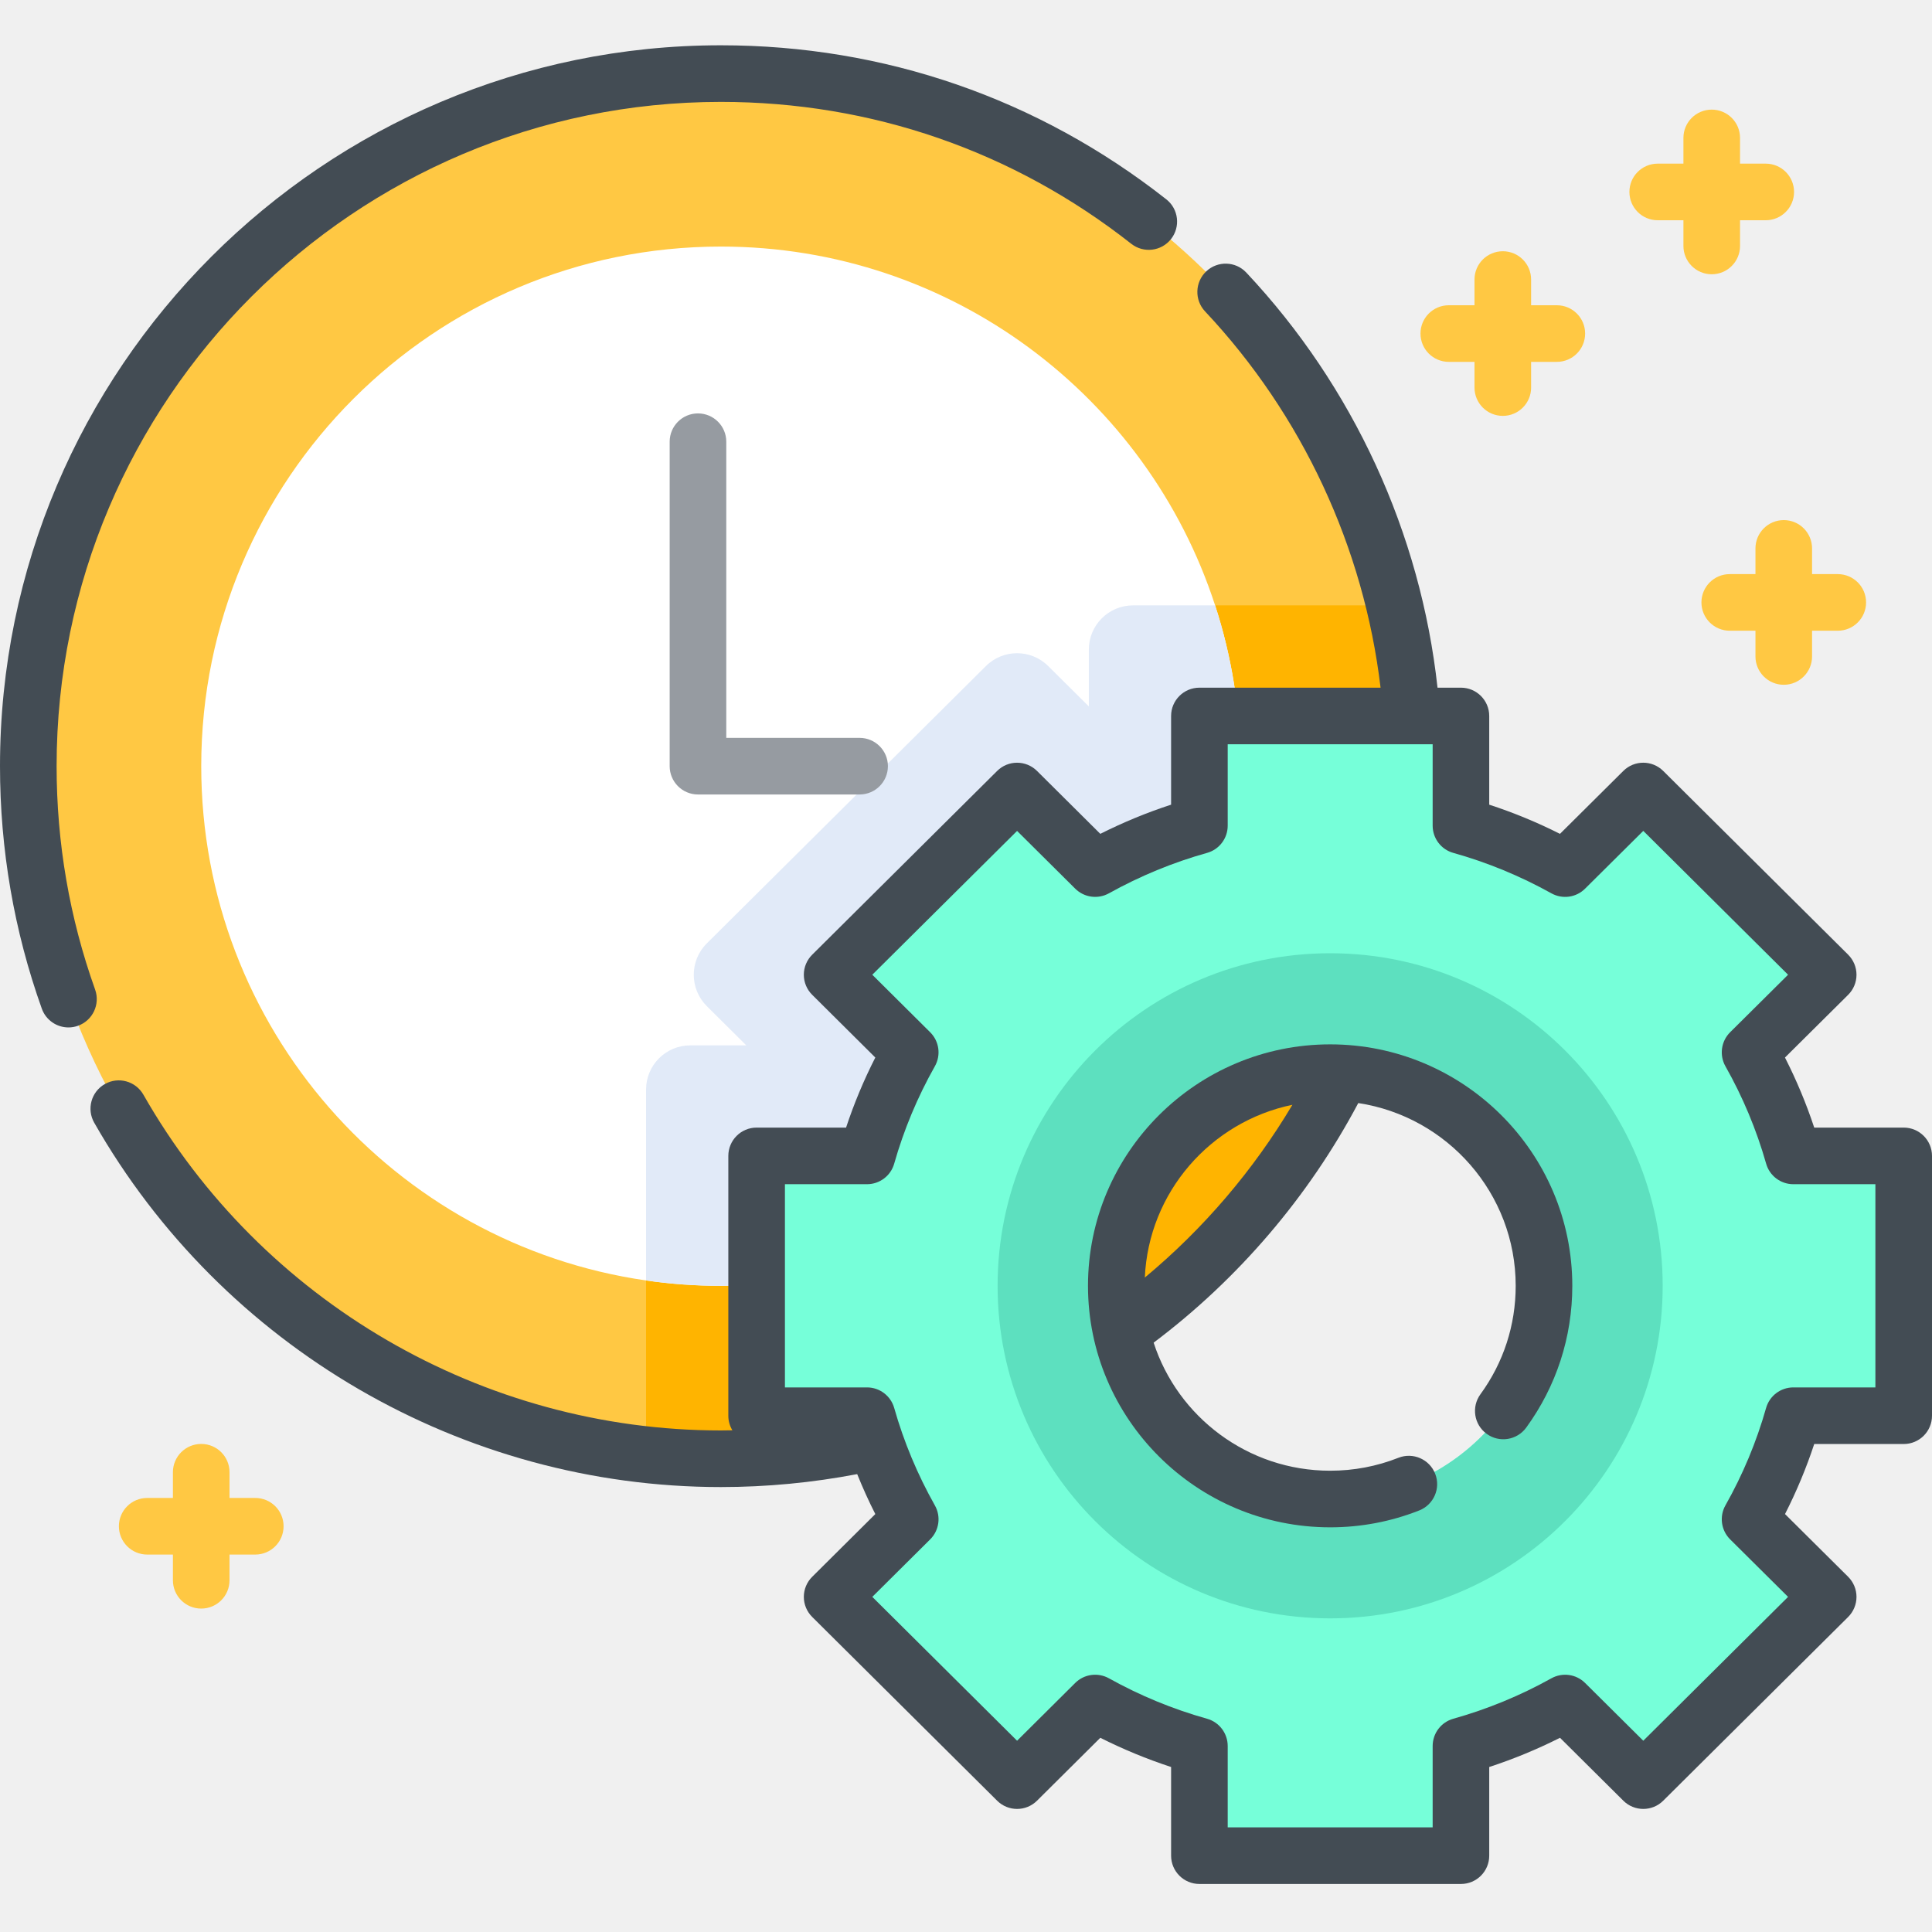
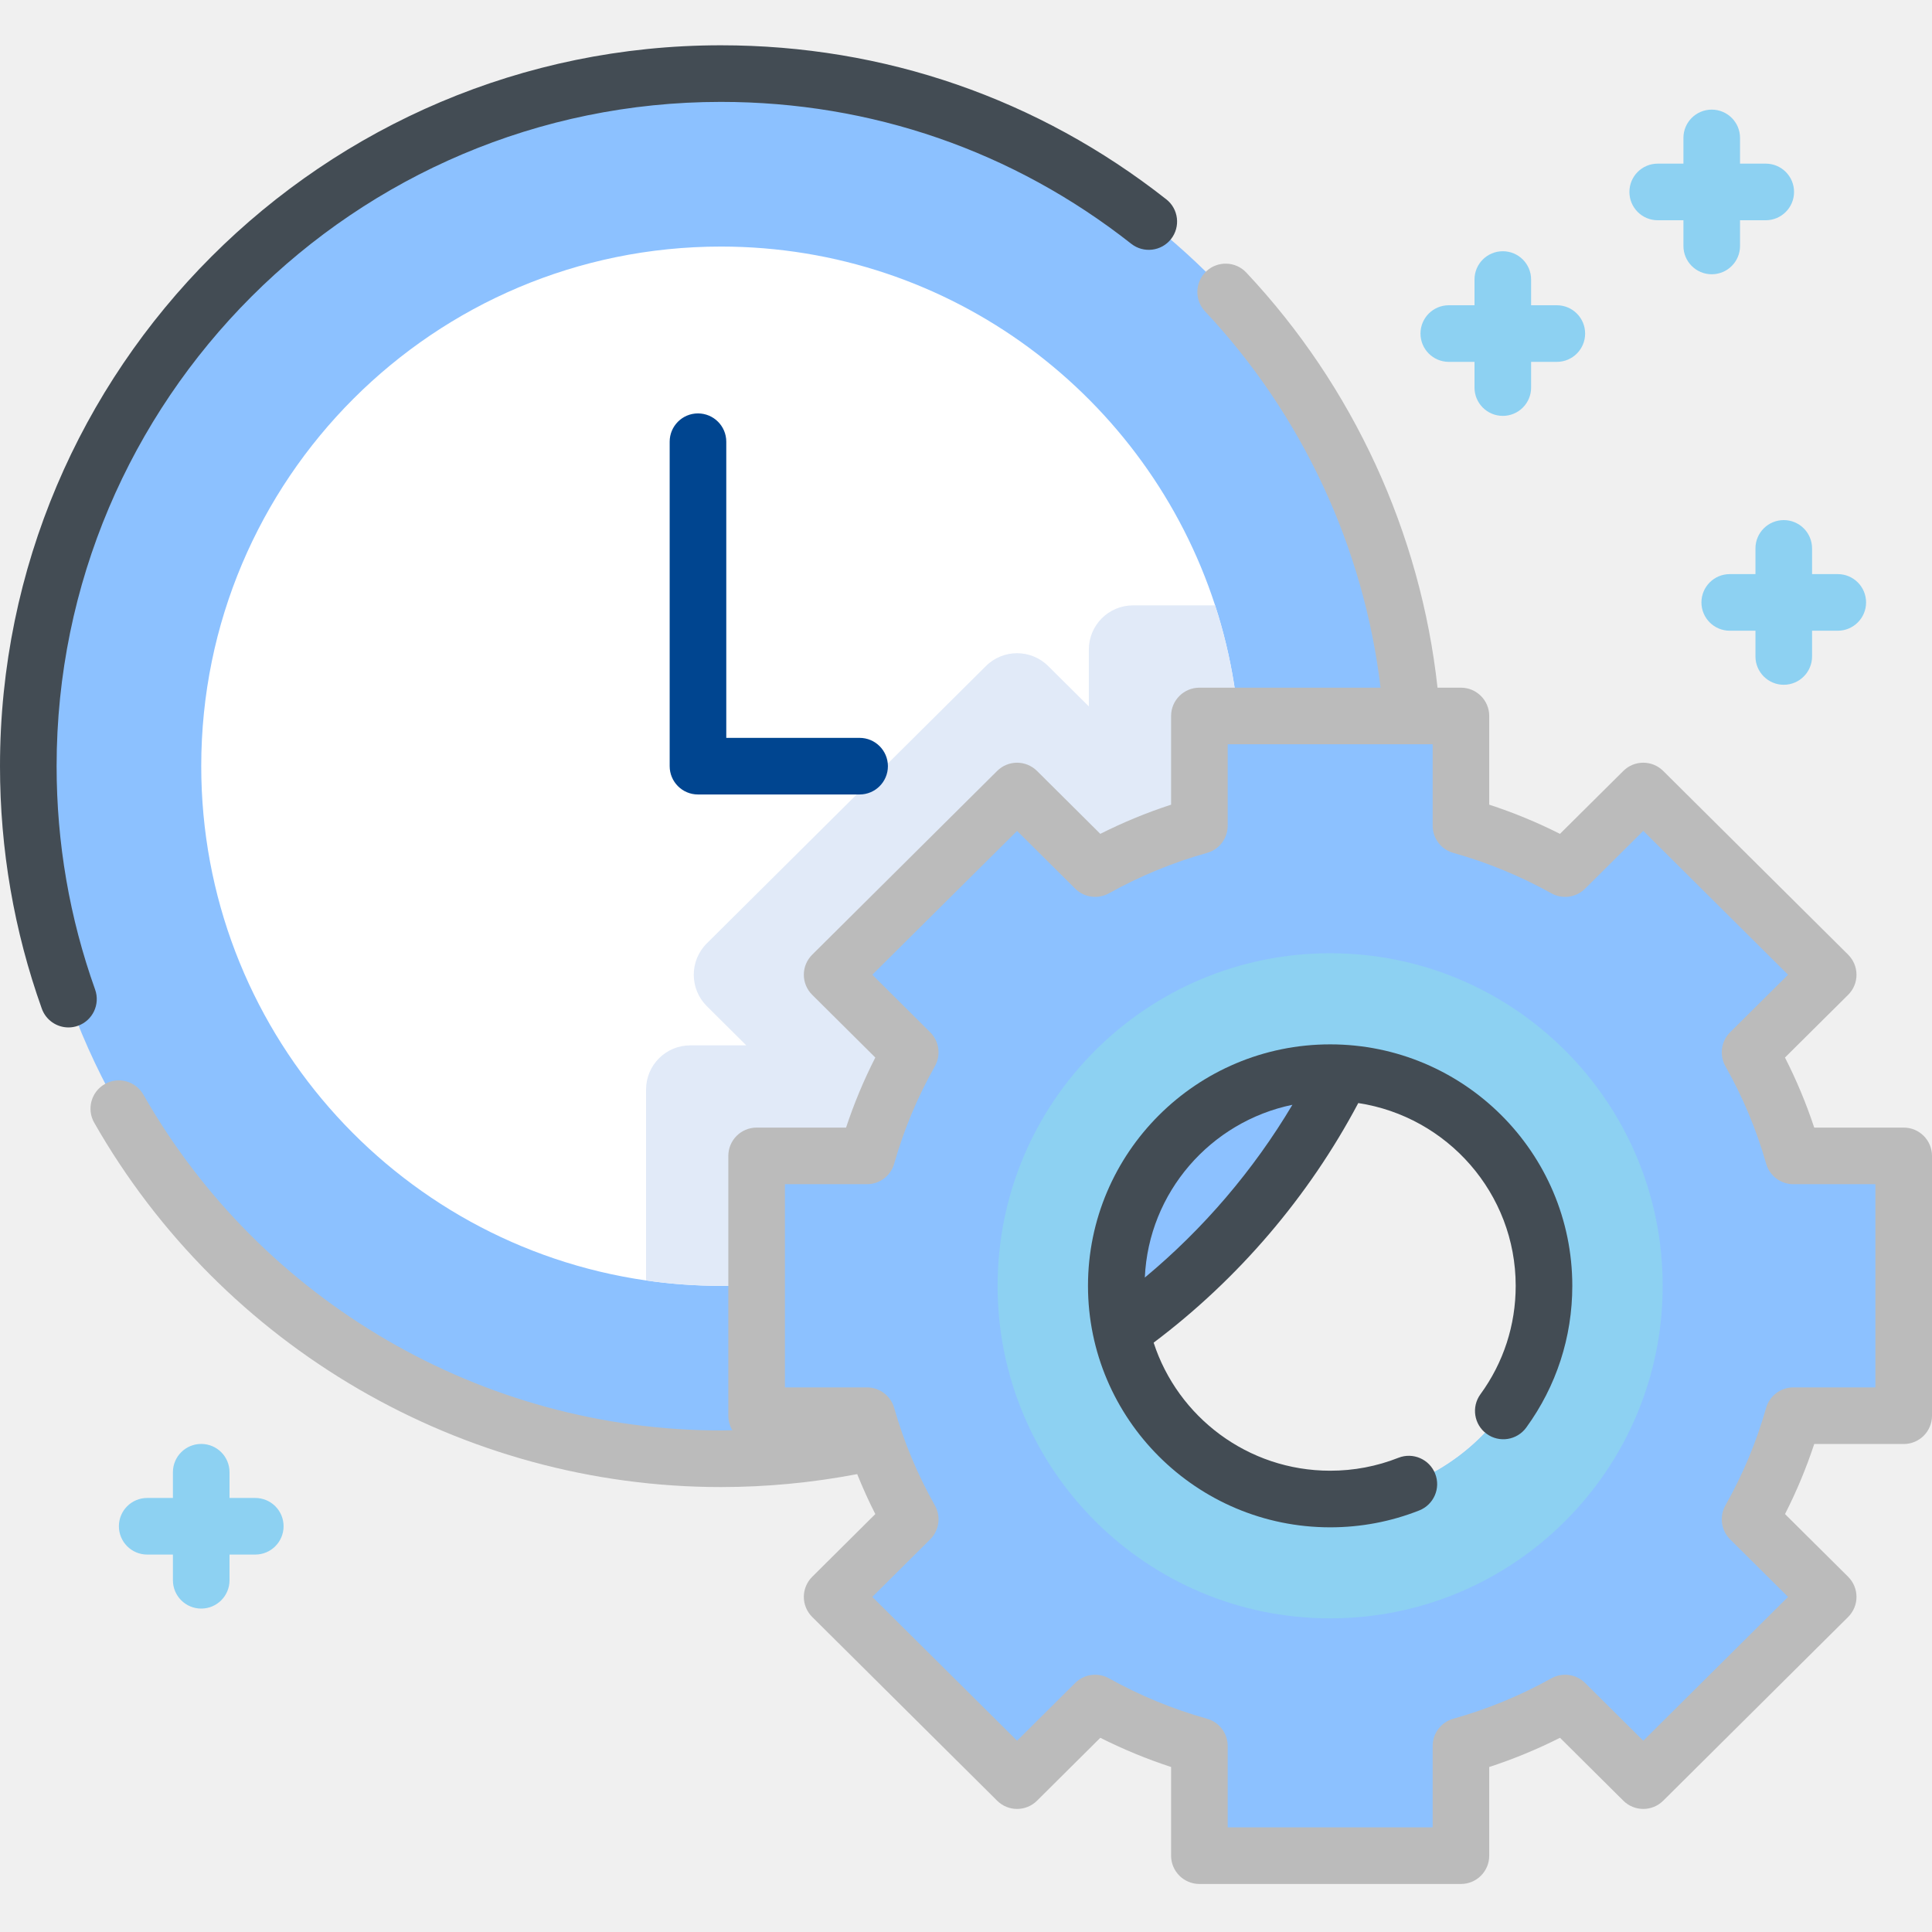
<svg xmlns="http://www.w3.org/2000/svg" width="50" height="50" viewBox="0 0 50 50" fill="none">
  <g clip-path="url(#clip0_276_19749)">
-     <path d="M36.58 19.828C36.58 29.728 28.555 37.752 18.657 37.752C18.002 37.752 17.356 37.717 16.72 37.648C7.732 36.683 0.733 29.073 0.733 19.828C0.733 9.929 8.758 1.904 18.657 1.904C27.123 1.904 34.219 7.775 36.093 15.667C36.412 17.003 36.58 18.396 36.58 19.828Z" fill="#FFC843" />
-     <path d="M36.094 15.667H28.179V18.282L26.322 16.436L17.475 25.227L19.314 27.054H16.72V37.648C17.356 37.717 18.002 37.753 18.657 37.753C28.555 37.753 36.58 29.728 36.58 19.828C36.58 18.396 36.412 17.003 36.094 15.667Z" fill="#FFB400" />
+     <path d="M36.58 19.828C36.58 29.728 28.555 37.752 18.657 37.752C18.002 37.752 17.356 37.717 16.72 37.648C7.732 36.683 0.733 29.073 0.733 19.828C0.733 9.929 8.758 1.904 18.657 1.904C27.123 1.904 34.219 7.775 36.093 15.667C36.412 17.003 36.58 18.396 36.58 19.828Z" fill="#8cc1ff" />
+     <path d="M36.094 15.667H28.179V18.282L26.322 16.436L17.475 25.227L19.314 27.054H16.72V37.648C17.356 37.717 18.002 37.753 18.657 37.753C28.555 37.753 36.58 29.728 36.58 19.828C36.58 18.396 36.412 17.003 36.094 15.667Z" fill="#8cc1ff" />
    <path d="M32.104 19.828C32.104 27.255 26.084 33.277 18.657 33.277C17.998 33.277 17.352 33.23 16.72 33.138C10.209 32.2 5.208 26.597 5.208 19.828C5.208 12.401 11.229 6.381 18.657 6.381C24.631 6.381 29.695 10.276 31.447 15.667C31.874 16.977 32.104 18.375 32.104 19.828Z" fill="white" />
    <path d="M31.447 15.667H29.323C28.691 15.667 28.179 16.179 28.179 16.812V18.282L27.128 17.238C26.682 16.794 25.961 16.794 25.515 17.238L18.292 24.415C17.842 24.862 17.842 25.591 18.292 26.039L19.314 27.054H17.864C17.232 27.054 16.72 27.566 16.72 28.198V33.138C17.351 33.23 17.998 33.277 18.656 33.277C26.084 33.277 32.104 27.255 32.104 19.828C32.104 18.375 31.874 16.977 31.447 15.667Z" fill="#E1EAF8" />
-     <path d="M49.268 36.639V29.915H46.411C46.143 28.971 45.766 28.072 45.292 27.235L47.314 25.227L42.528 20.471L40.506 22.479C39.663 22.009 38.759 21.634 37.809 21.368V18.529H31.041V21.368C30.089 21.634 29.187 22.009 28.342 22.479L26.322 20.471L21.536 25.227L23.557 27.235C23.084 28.072 22.706 28.971 22.437 29.915H19.581V36.639H22.437C22.706 37.583 23.084 38.481 23.557 39.319L21.536 41.327L26.322 46.082L28.342 44.074C29.187 44.545 30.089 44.919 31.041 45.187V48.025H37.809V45.187C38.759 44.919 39.663 44.545 40.506 44.074L42.528 46.082L47.314 41.327L45.292 39.319C45.766 38.481 46.143 37.583 46.411 36.639H49.268ZM34.425 38.794C31.368 38.794 28.89 36.324 28.89 33.277C28.89 30.23 31.368 27.76 34.425 27.76C37.482 27.76 39.959 30.23 39.959 33.277C39.959 36.324 37.482 38.794 34.425 38.794Z" fill="#76FFD9" />
-     <path d="M34.425 24.67C29.671 24.67 25.818 28.523 25.818 33.277C25.818 38.029 29.671 41.883 34.425 41.883C39.177 41.883 43.03 38.029 43.03 33.277C43.03 28.523 39.177 24.67 34.425 24.67ZM34.425 38.794C31.367 38.794 28.89 36.324 28.89 33.277C28.89 30.23 31.367 27.76 34.425 27.76C37.482 27.76 39.959 30.23 39.959 33.277C39.959 36.324 37.482 38.794 34.425 38.794Z" fill="#5DE0BF" />
+     <path d="M49.268 36.639V29.915H46.411C46.143 28.971 45.766 28.072 45.292 27.235L47.314 25.227L42.528 20.471L40.506 22.479C39.663 22.009 38.759 21.634 37.809 21.368V18.529H31.041V21.368C30.089 21.634 29.187 22.009 28.342 22.479L26.322 20.471L21.536 25.227L23.557 27.235C23.084 28.072 22.706 28.971 22.437 29.915H19.581V36.639H22.437C22.706 37.583 23.084 38.481 23.557 39.319L21.536 41.327L26.322 46.082L28.342 44.074C29.187 44.545 30.089 44.919 31.041 45.187V48.025H37.809V45.187C38.759 44.919 39.663 44.545 40.506 44.074L42.528 46.082L47.314 41.327L45.292 39.319C45.766 38.481 46.143 37.583 46.411 36.639H49.268ZM34.425 38.794C31.368 38.794 28.89 36.324 28.89 33.277C28.89 30.23 31.368 27.76 34.425 27.76C37.482 27.76 39.959 30.23 39.959 33.277C39.959 36.324 37.482 38.794 34.425 38.794Z" fill="#8cc1ff" />
+     <path d="M34.425 24.67C29.671 24.67 25.818 28.523 25.818 33.277C25.818 38.029 29.671 41.883 34.425 41.883C39.177 41.883 43.03 38.029 43.03 33.277C43.03 28.523 39.177 24.67 34.425 24.67ZM34.425 38.794C31.367 38.794 28.89 36.324 28.89 33.277C28.89 30.23 31.367 27.76 34.425 27.76C37.482 27.76 39.959 30.23 39.959 33.277C39.959 36.324 37.482 38.794 34.425 38.794Z" fill="#8dd1f2" />
    <path d="M2.462 25.611C1.8 23.759 1.465 21.814 1.465 19.828C1.465 10.349 9.177 2.637 18.656 2.637C22.551 2.637 26.224 3.907 29.278 6.31C29.596 6.559 30.056 6.504 30.306 6.187C30.556 5.869 30.502 5.408 30.183 5.158C26.869 2.551 22.883 1.172 18.656 1.172C8.369 1.172 0 9.541 0 19.828C0 21.982 0.364 24.094 1.082 26.104C1.189 26.403 1.471 26.59 1.772 26.59C1.854 26.59 1.937 26.576 2.018 26.547C2.399 26.411 2.597 25.992 2.462 25.611Z" fill="#434C54" />
-     <path d="M22.979 19.828C22.979 19.424 22.651 19.096 22.246 19.096H18.796V11.431C18.796 11.027 18.468 10.699 18.063 10.699C17.659 10.699 17.331 11.027 17.331 11.431V19.828C17.331 20.233 17.659 20.561 18.063 20.561H22.246C22.651 20.561 22.979 20.233 22.979 19.828Z" fill="#969BA1" />
-     <path d="M49.268 29.182H46.952C46.746 28.56 46.493 27.954 46.195 27.369L47.83 25.746C47.968 25.609 48.046 25.422 48.046 25.227C48.046 25.031 47.968 24.845 47.83 24.707L43.044 19.952C42.758 19.668 42.297 19.668 42.012 19.951L40.372 21.58C39.781 21.282 39.168 21.029 38.541 20.825V18.529C38.541 18.125 38.213 17.797 37.809 17.797H37.203C36.765 13.794 35.024 10.002 32.254 7.054C31.977 6.759 31.513 6.745 31.218 7.022C30.924 7.299 30.909 7.763 31.186 8.058C33.702 10.735 35.298 14.168 35.729 17.797H31.041C30.636 17.797 30.308 18.125 30.308 18.529V20.825C29.681 21.029 29.068 21.282 28.476 21.58L26.838 19.952C26.552 19.668 26.091 19.668 25.806 19.952L21.02 24.707C20.881 24.845 20.803 25.031 20.803 25.226C20.803 25.422 20.881 25.609 21.02 25.746L22.653 27.369C22.355 27.953 22.102 28.56 21.896 29.182H19.581C19.177 29.182 18.849 29.51 18.849 29.915V36.639C18.849 36.777 18.887 36.905 18.954 37.016C18.855 37.017 18.756 37.02 18.657 37.02C12.494 37.02 6.767 33.69 3.711 28.33C3.51 27.978 3.063 27.856 2.712 28.056C2.36 28.256 2.238 28.704 2.438 29.055C5.754 34.871 11.969 38.485 18.657 38.485C19.843 38.485 21.027 38.371 22.184 38.15C22.326 38.501 22.481 38.847 22.653 39.184L21.02 40.807C20.881 40.945 20.803 41.132 20.803 41.327C20.803 41.522 20.881 41.709 21.02 41.847L25.806 46.602C26.091 46.886 26.553 46.886 26.838 46.602L28.476 44.974C29.067 45.271 29.679 45.524 30.308 45.73V48.025C30.308 48.429 30.636 48.757 31.041 48.757H37.809C38.214 48.757 38.541 48.429 38.541 48.025V45.73C39.17 45.524 39.783 45.271 40.373 44.974L42.012 46.602C42.297 46.886 42.759 46.886 43.044 46.602L47.83 41.847C47.968 41.709 48.046 41.522 48.046 41.327C48.046 41.132 47.968 40.945 47.83 40.807L46.196 39.184C46.494 38.599 46.747 37.993 46.952 37.371H49.268C49.672 37.371 50 37.044 50 36.639V29.915C50 29.51 49.672 29.182 49.268 29.182ZM48.535 35.906H46.411C46.084 35.906 45.795 36.124 45.706 36.439C45.458 37.315 45.104 38.163 44.654 38.959C44.492 39.246 44.542 39.606 44.776 39.839L46.275 41.327L42.528 45.05L41.022 43.555C40.791 43.325 40.434 43.276 40.149 43.435C39.349 43.881 38.495 44.233 37.611 44.481C37.295 44.57 37.077 44.858 37.077 45.187V47.292H31.773V45.187C31.773 44.859 31.555 44.57 31.239 44.481C30.354 44.233 29.5 43.881 28.7 43.435C28.414 43.276 28.058 43.324 27.826 43.555L26.322 45.05L22.575 41.327L24.073 39.839C24.307 39.606 24.357 39.246 24.194 38.959C23.745 38.162 23.391 37.315 23.142 36.439C23.053 36.124 22.765 35.906 22.438 35.906H20.314V30.647H22.438C22.765 30.647 23.053 30.43 23.142 30.114C23.391 29.238 23.745 28.39 24.194 27.595C24.357 27.308 24.307 26.947 24.073 26.715L22.575 25.226L26.322 21.504L27.826 22.998C28.058 23.229 28.414 23.277 28.699 23.119C29.504 22.671 30.358 22.319 31.238 22.073C31.555 21.985 31.773 21.696 31.773 21.368V19.261H37.077V21.368C37.077 21.696 37.295 21.985 37.612 22.073C38.491 22.319 39.345 22.671 40.15 23.119C40.435 23.278 40.791 23.229 41.022 22.998L42.528 21.503L46.275 25.226L44.776 26.714C44.542 26.947 44.492 27.307 44.654 27.595C45.104 28.39 45.458 29.238 45.707 30.114C45.796 30.43 46.084 30.647 46.411 30.647H48.535V35.906Z" fill="#434C54" />
+     <path d="M22.979 19.828C22.979 19.424 22.651 19.096 22.246 19.096H18.796V11.431C18.796 11.027 18.468 10.699 18.063 10.699C17.659 10.699 17.331 11.027 17.331 11.431V19.828C17.331 20.233 17.659 20.561 18.063 20.561H22.246C22.651 20.561 22.979 20.233 22.979 19.828Z" fill="#004590" />
+     <path d="M49.268 29.182H46.952C46.746 28.56 46.493 27.954 46.195 27.369L47.83 25.746C47.968 25.609 48.046 25.422 48.046 25.227C48.046 25.031 47.968 24.845 47.83 24.707L43.044 19.952C42.758 19.668 42.297 19.668 42.012 19.951L40.372 21.58C39.781 21.282 39.168 21.029 38.541 20.825V18.529C38.541 18.125 38.213 17.797 37.809 17.797H37.203C36.765 13.794 35.024 10.002 32.254 7.054C31.977 6.759 31.513 6.745 31.218 7.022C30.924 7.299 30.909 7.763 31.186 8.058C33.702 10.735 35.298 14.168 35.729 17.797H31.041C30.636 17.797 30.308 18.125 30.308 18.529V20.825C29.681 21.029 29.068 21.282 28.476 21.58L26.838 19.952C26.552 19.668 26.091 19.668 25.806 19.952L21.02 24.707C20.881 24.845 20.803 25.031 20.803 25.226C20.803 25.422 20.881 25.609 21.02 25.746L22.653 27.369C22.355 27.953 22.102 28.56 21.896 29.182H19.581C19.177 29.182 18.849 29.51 18.849 29.915V36.639C18.849 36.777 18.887 36.905 18.954 37.016C18.855 37.017 18.756 37.02 18.657 37.02C12.494 37.02 6.767 33.69 3.711 28.33C3.51 27.978 3.063 27.856 2.712 28.056C2.36 28.256 2.238 28.704 2.438 29.055C5.754 34.871 11.969 38.485 18.657 38.485C19.843 38.485 21.027 38.371 22.184 38.15C22.326 38.501 22.481 38.847 22.653 39.184L21.02 40.807C20.881 40.945 20.803 41.132 20.803 41.327C20.803 41.522 20.881 41.709 21.02 41.847L25.806 46.602C26.091 46.886 26.553 46.886 26.838 46.602L28.476 44.974C29.067 45.271 29.679 45.524 30.308 45.73V48.025C30.308 48.429 30.636 48.757 31.041 48.757H37.809C38.214 48.757 38.541 48.429 38.541 48.025V45.73C39.17 45.524 39.783 45.271 40.373 44.974L42.012 46.602C42.297 46.886 42.759 46.886 43.044 46.602L47.83 41.847C47.968 41.709 48.046 41.522 48.046 41.327C48.046 41.132 47.968 40.945 47.83 40.807L46.196 39.184C46.494 38.599 46.747 37.993 46.952 37.371H49.268C49.672 37.371 50 37.044 50 36.639V29.915C50 29.51 49.672 29.182 49.268 29.182ZM48.535 35.906H46.411C46.084 35.906 45.795 36.124 45.706 36.439C45.458 37.315 45.104 38.163 44.654 38.959C44.492 39.246 44.542 39.606 44.776 39.839L46.275 41.327L42.528 45.05L41.022 43.555C40.791 43.325 40.434 43.276 40.149 43.435C39.349 43.881 38.495 44.233 37.611 44.481C37.295 44.57 37.077 44.858 37.077 45.187V47.292H31.773V45.187C31.773 44.859 31.555 44.57 31.239 44.481C30.354 44.233 29.5 43.881 28.7 43.435C28.414 43.276 28.058 43.324 27.826 43.555L26.322 45.05L22.575 41.327L24.073 39.839C24.307 39.606 24.357 39.246 24.194 38.959C23.745 38.162 23.391 37.315 23.142 36.439C23.053 36.124 22.765 35.906 22.438 35.906H20.314V30.647H22.438C22.765 30.647 23.053 30.43 23.142 30.114C23.391 29.238 23.745 28.39 24.194 27.595C24.357 27.308 24.307 26.947 24.073 26.715L22.575 25.226L26.322 21.504L27.826 22.998C28.058 23.229 28.414 23.277 28.699 23.119C29.504 22.671 30.358 22.319 31.238 22.073C31.555 21.985 31.773 21.696 31.773 21.368V19.261H37.077V21.368C37.077 21.696 37.295 21.985 37.612 22.073C38.491 22.319 39.345 22.671 40.15 23.119C40.435 23.278 40.791 23.229 41.022 22.998L42.528 21.503L46.275 25.226L44.776 26.714C44.542 26.947 44.492 27.307 44.654 27.595C45.104 28.39 45.458 29.238 45.707 30.114C45.796 30.43 46.084 30.647 46.411 30.647H48.535V35.906Z" fill="#bbb" />
    <path d="M34.425 27.028C30.969 27.028 28.157 29.831 28.157 33.277C28.157 36.723 30.969 39.527 34.425 39.527C35.22 39.527 35.996 39.38 36.73 39.09C37.106 38.941 37.291 38.516 37.142 38.14C36.994 37.764 36.568 37.579 36.192 37.727C35.63 37.949 35.036 38.062 34.425 38.062C32.292 38.062 30.48 36.669 29.856 34.748C32.049 33.099 33.87 30.966 35.152 28.547C37.456 28.898 39.226 30.885 39.226 33.277C39.226 34.294 38.911 35.264 38.313 36.084C38.075 36.411 38.147 36.869 38.474 37.107C38.801 37.346 39.259 37.273 39.498 36.947C40.278 35.875 40.691 34.606 40.691 33.277C40.691 29.831 37.88 27.028 34.425 27.028ZM29.628 33.063C29.726 30.854 31.334 29.029 33.447 28.592C32.441 30.284 31.144 31.803 29.628 33.063Z" fill="#434C54" />
-     <path d="M45.431 14.193V14.858H44.765C44.361 14.858 44.033 15.186 44.033 15.591C44.033 15.995 44.361 16.323 44.765 16.323H45.431V16.989C45.431 17.393 45.759 17.722 46.164 17.722C46.568 17.722 46.896 17.393 46.896 16.989V16.323H47.562C47.966 16.323 48.294 15.995 48.294 15.591C48.294 15.186 47.966 14.858 47.562 14.858H46.896V14.193C46.896 13.788 46.568 13.46 46.164 13.46C45.759 13.46 45.431 13.788 45.431 14.193Z" fill="#FFC843" />
-     <path d="M37.494 9.365H38.16V10.031C38.16 10.435 38.488 10.763 38.893 10.763C39.297 10.763 39.625 10.435 39.625 10.031V9.365H40.291C40.696 9.365 41.023 9.037 41.023 8.632C41.023 8.228 40.696 7.9 40.291 7.9H39.625V7.234C39.625 6.829 39.297 6.502 38.893 6.502C38.488 6.502 38.16 6.829 38.16 7.234V7.9H37.494C37.09 7.9 36.762 8.228 36.762 8.632C36.762 9.037 37.09 9.365 37.494 9.365Z" fill="#FFC843" />
-     <path d="M42.901 5.7H43.567V6.366C43.567 6.77 43.895 7.098 44.299 7.098C44.704 7.098 45.032 6.77 45.032 6.366V5.7H45.697C46.102 5.7 46.43 5.372 46.43 4.967C46.43 4.563 46.102 4.235 45.697 4.235H45.032V3.569C45.032 3.164 44.704 2.837 44.299 2.837C43.895 2.837 43.567 3.164 43.567 3.569V4.235H42.901C42.496 4.235 42.169 4.563 42.169 4.967C42.169 5.372 42.496 5.7 42.901 5.7Z" fill="#FFC843" />
-     <path d="M6.606 38.767H5.94V38.101C5.94 37.696 5.613 37.369 5.208 37.369C4.803 37.369 4.475 37.696 4.475 38.101V38.767H3.81C3.405 38.767 3.077 39.094 3.077 39.499C3.077 39.904 3.405 40.232 3.81 40.232H4.475V40.897C4.475 41.302 4.803 41.63 5.208 41.63C5.613 41.63 5.94 41.302 5.94 40.897V40.232H6.606C7.011 40.232 7.339 39.904 7.339 39.499C7.339 39.094 7.011 38.767 6.606 38.767Z" fill="#FFC843" />
+     <path d="M45.431 14.193V14.858H44.765C44.361 14.858 44.033 15.186 44.033 15.591C44.033 15.995 44.361 16.323 44.765 16.323H45.431V16.989C45.431 17.393 45.759 17.722 46.164 17.722C46.568 17.722 46.896 17.393 46.896 16.989V16.323H47.562C47.966 16.323 48.294 15.995 48.294 15.591C48.294 15.186 47.966 14.858 47.562 14.858H46.896V14.193C46.896 13.788 46.568 13.46 46.164 13.46C45.759 13.46 45.431 13.788 45.431 14.193Z" fill="#8dd1f2" />
+     <path d="M37.494 9.365H38.16V10.031C38.16 10.435 38.488 10.763 38.893 10.763C39.297 10.763 39.625 10.435 39.625 10.031V9.365H40.291C40.696 9.365 41.023 9.037 41.023 8.632C41.023 8.228 40.696 7.9 40.291 7.9H39.625V7.234C39.625 6.829 39.297 6.502 38.893 6.502C38.488 6.502 38.16 6.829 38.16 7.234V7.9H37.494C37.09 7.9 36.762 8.228 36.762 8.632C36.762 9.037 37.09 9.365 37.494 9.365Z" fill="#8dd1f2" />
+     <path d="M42.901 5.7H43.567V6.366C43.567 6.77 43.895 7.098 44.299 7.098C44.704 7.098 45.032 6.77 45.032 6.366V5.7H45.697C46.102 5.7 46.43 5.372 46.43 4.967C46.43 4.563 46.102 4.235 45.697 4.235H45.032V3.569C45.032 3.164 44.704 2.837 44.299 2.837C43.895 2.837 43.567 3.164 43.567 3.569V4.235H42.901C42.496 4.235 42.169 4.563 42.169 4.967C42.169 5.372 42.496 5.7 42.901 5.7Z" fill="#8dd1f2" />
+     <path d="M6.606 38.767H5.94V38.101C5.94 37.696 5.613 37.369 5.208 37.369C4.803 37.369 4.475 37.696 4.475 38.101V38.767H3.81C3.405 38.767 3.077 39.094 3.077 39.499C3.077 39.904 3.405 40.232 3.81 40.232H4.475V40.897C4.475 41.302 4.803 41.63 5.208 41.63C5.613 41.63 5.94 41.302 5.94 40.897V40.232H6.606C7.011 40.232 7.339 39.904 7.339 39.499C7.339 39.094 7.011 38.767 6.606 38.767Z" fill="#8dd1f2" />
  </g>
  <defs>
    <clipPath id="clip0_276_19749">
      <rect width="50" height="50" fill="white" />
    </clipPath>
  </defs>
</svg>
